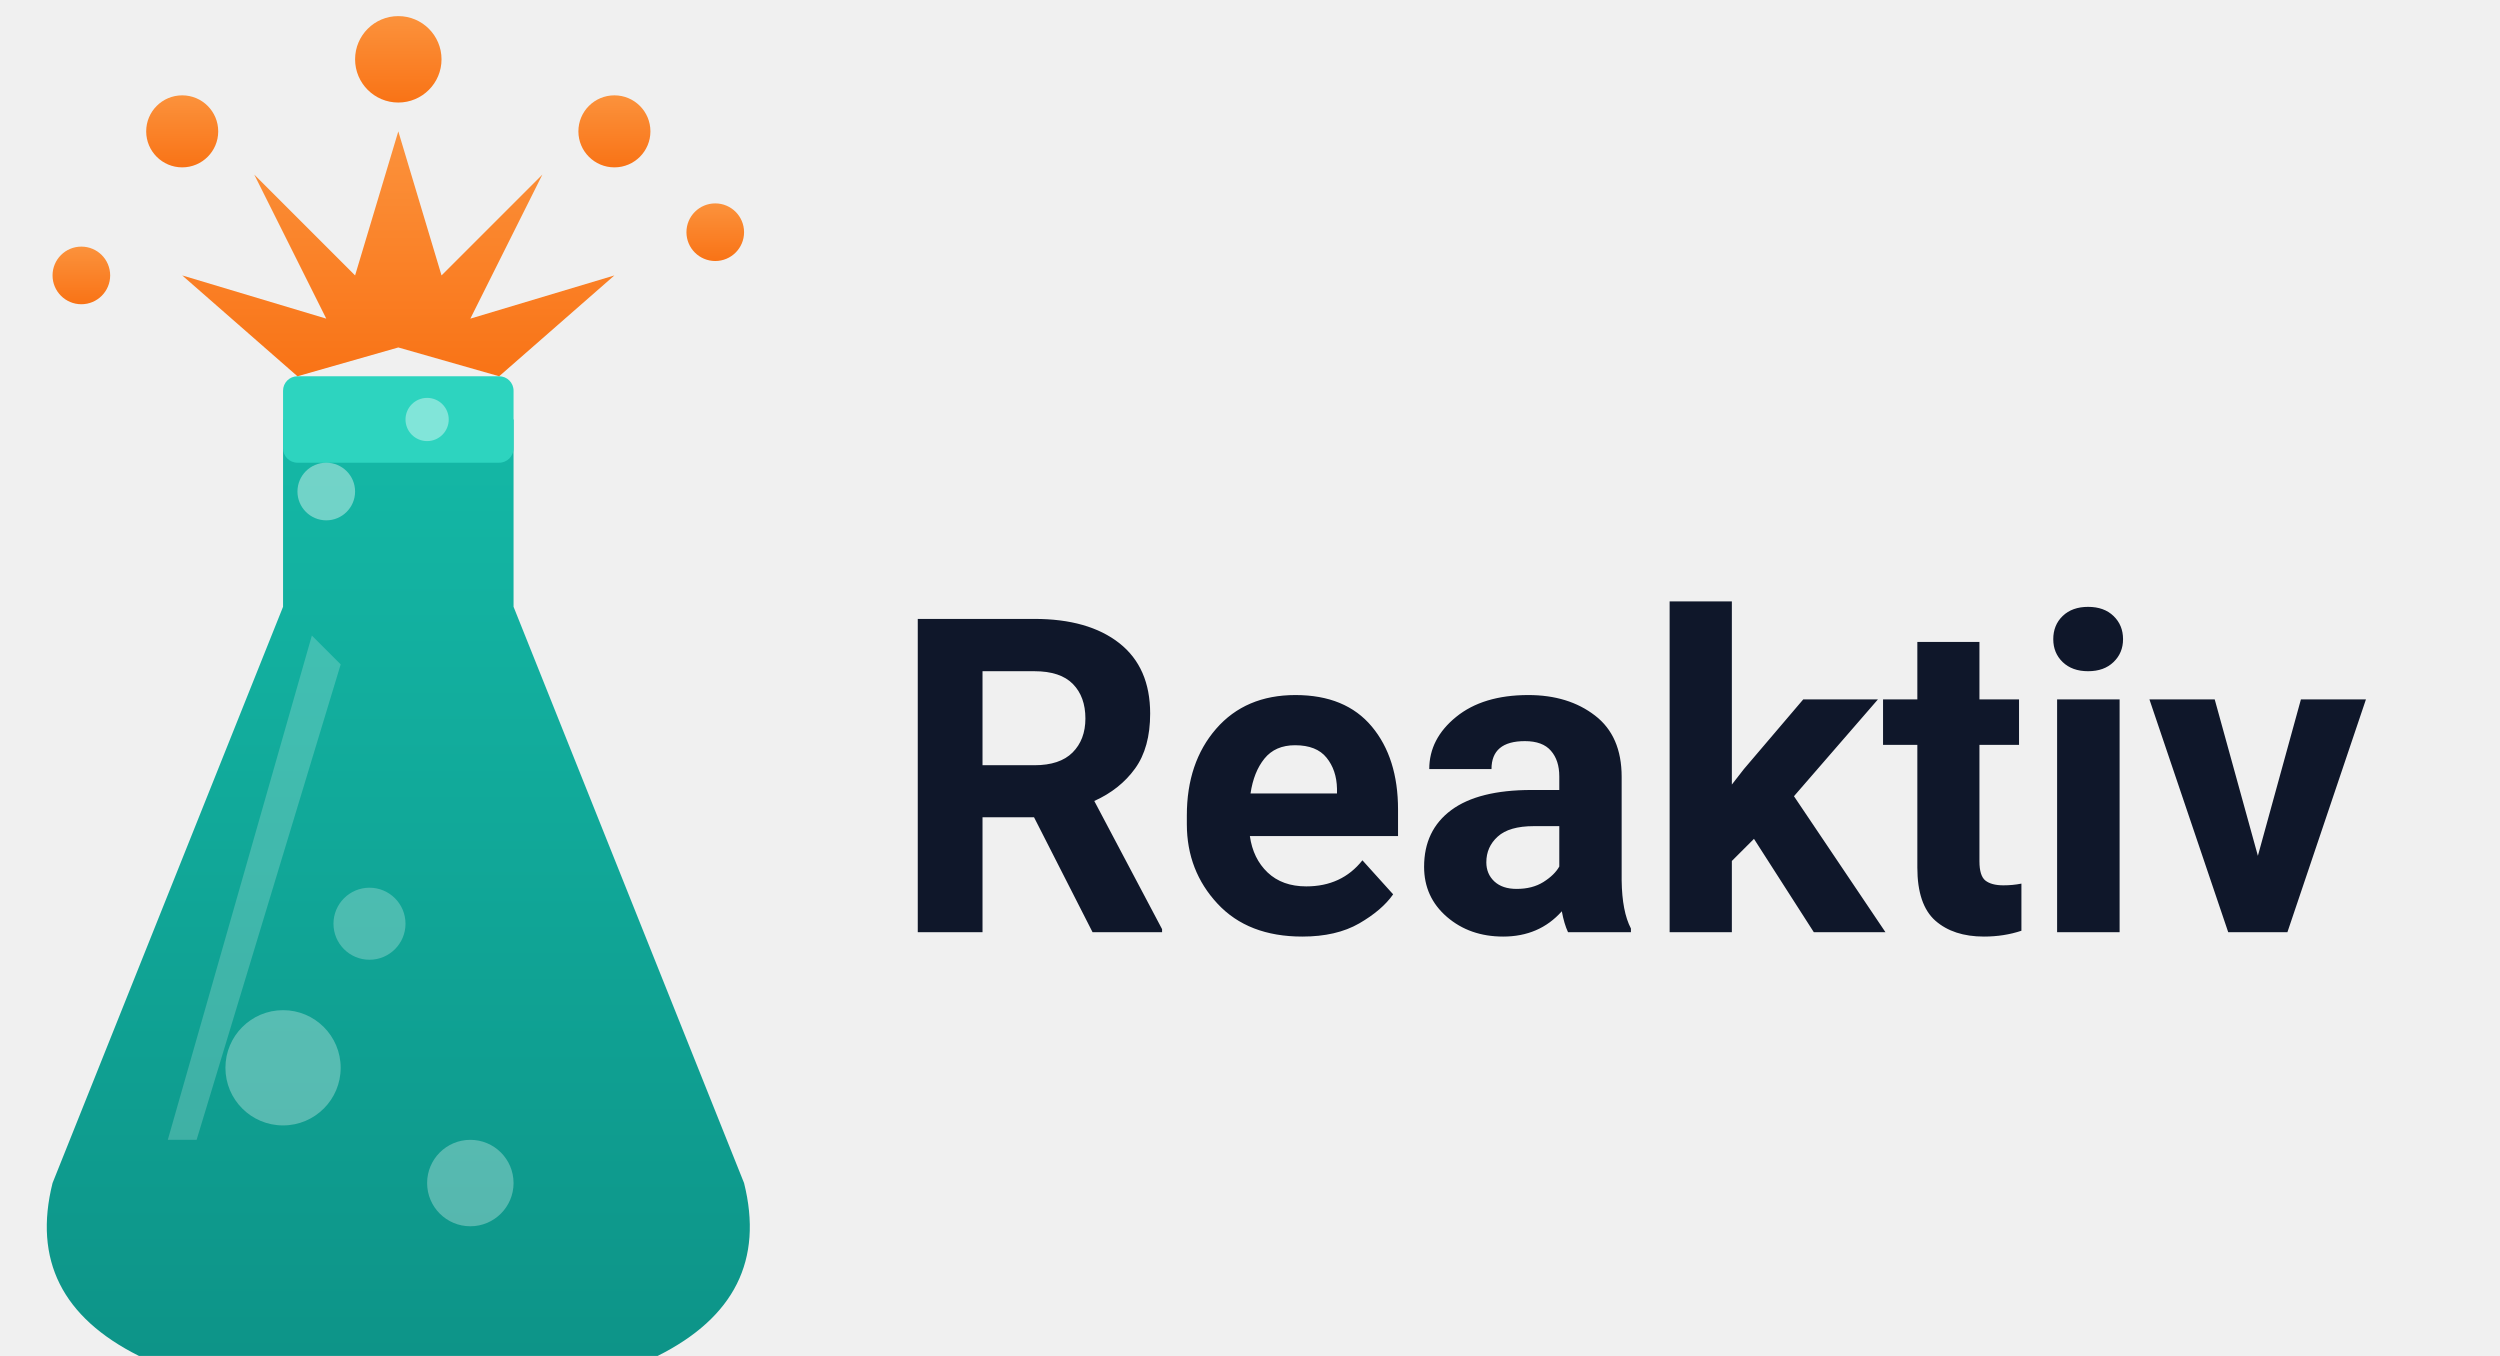
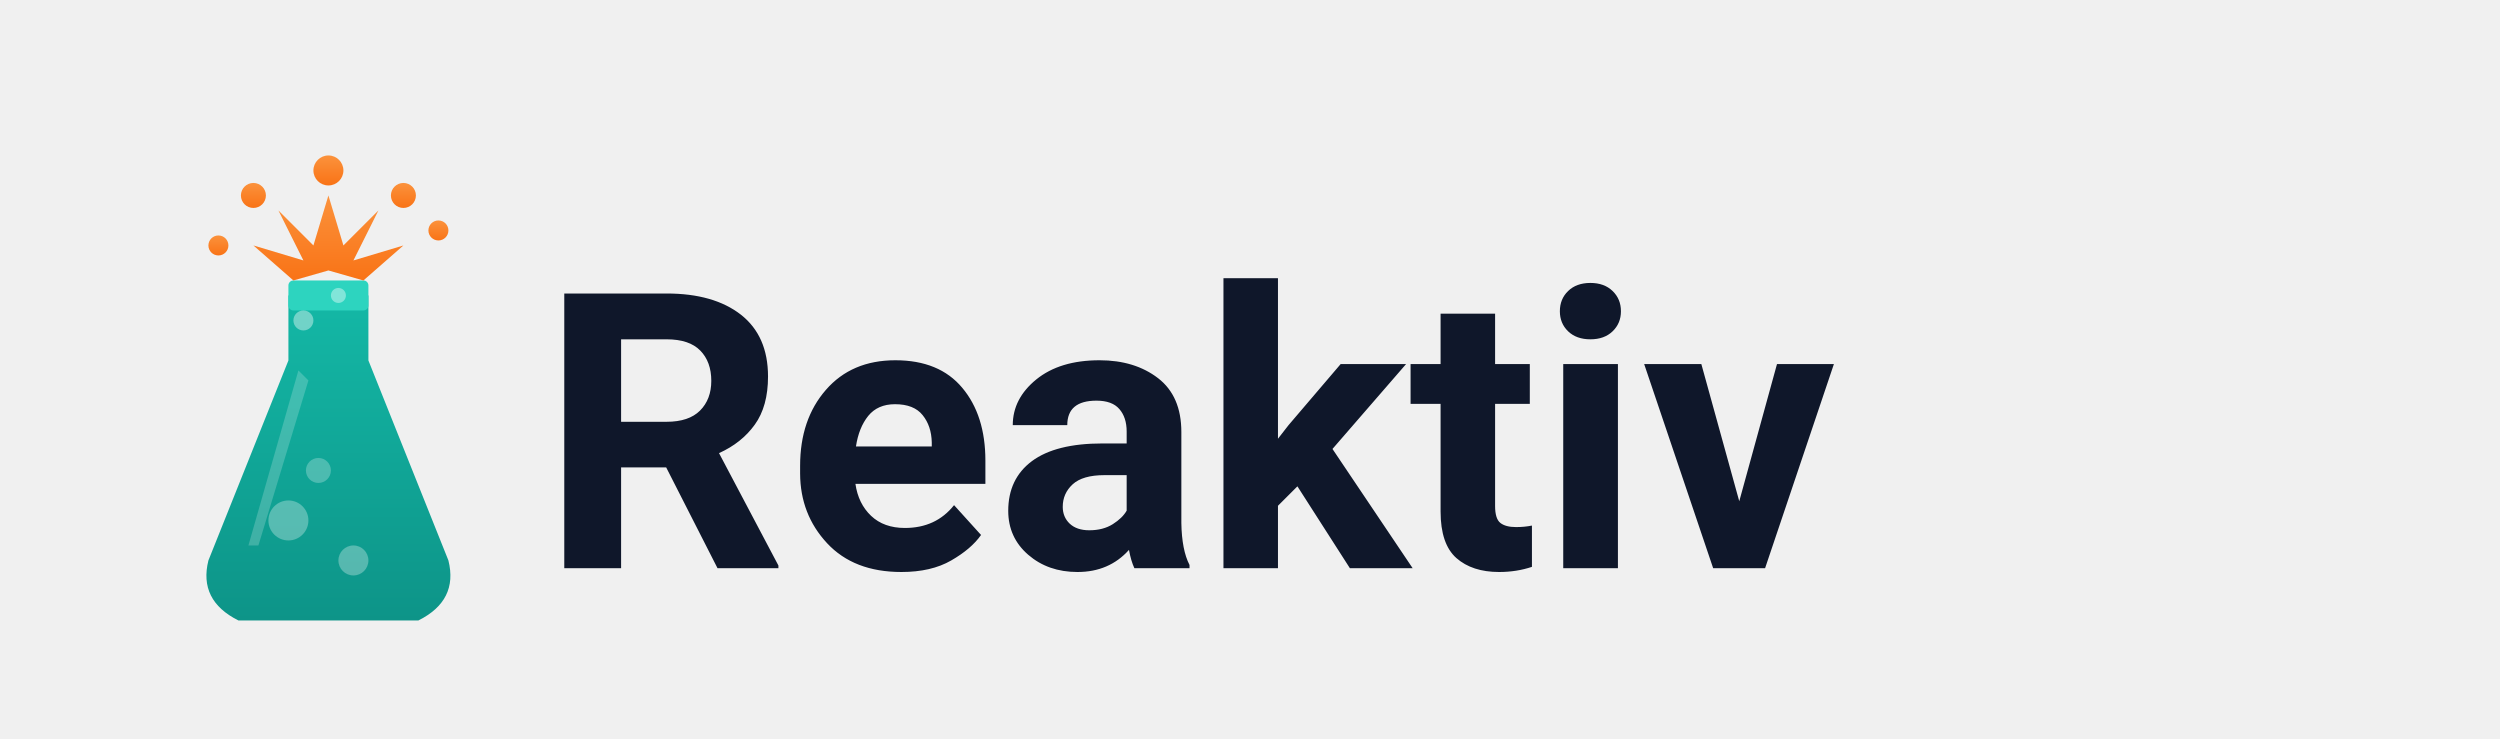
- <svg xmlns="http://www.w3.org/2000/svg" viewBox="0 0 295 160" width="295" height="160">
+ <svg xmlns="http://www.w3.org/2000/svg" viewBox="0 0 440 130">
  <style>
    .logo-text { fill: #0f172a; }
    @media (prefers-color-scheme: dark) {
      .logo-text { fill: #f1f5f9; }
    }
  </style>
  <defs>
    <linearGradient id="flaskGrad" x1="0%" y1="100%" x2="0%" y2="0%">
      <stop offset="0%" style="stop-color:#0d9488" />
      <stop offset="100%" style="stop-color:#14b8a6" />
    </linearGradient>
    <linearGradient id="burstGrad" x1="0%" y1="100%" x2="0%" y2="0%">
      <stop offset="0%" style="stop-color:#f97316" />
      <stop offset="100%" style="stop-color:#fb923c" />
    </linearGradient>
  </defs>
-   <g transform="translate(-55, 7) scale(1.7)">
+   <g transform="translate(5, 30) scale(0.88)">
    <path d="M52 25 L52 38 L36 78 Q34 86 42 90 L78 90 Q86 86 84 78 L68 38 L68 25" fill="url(#flaskGrad)" />
    <rect x="52" y="22" width="16" height="6" rx="1" fill="#2dd4bf" />
    <path d="M54 40 L44 75 L46 75 L56 42 Z" fill="white" opacity="0.2" />
    <g fill="url(#burstGrad)">
      <polygon points="60,5 63,15 70,8 65,18 75,15 67,22 60,20 53,22 45,15 55,18 50,8 57,15" />
      <circle cx="60" cy="0" r="3" />
      <circle cx="45" cy="5" r="2.5" />
      <circle cx="75" cy="5" r="2.5" />
      <circle cx="38" cy="15" r="2" />
      <circle cx="82" cy="12" r="2" />
    </g>
    <circle cx="52" cy="70" r="4" fill="white" opacity="0.3" />
    <circle cx="65" cy="78" r="3" fill="white" opacity="0.3" />
    <circle cx="58" cy="60" r="2.5" fill="white" opacity="0.25" />
    <circle cx="55" cy="30" r="2" fill="white" opacity="0.4" />
    <circle cx="62" cy="25" r="1.5" fill="white" opacity="0.4" />
  </g>
-   <text x="105" y="110" font-family="system-ui, -apple-system, 'Segoe UI', Roboto, sans-serif" font-size="52" font-weight="700" class="logo-text">Reaktiv</text>
+   <text x="95" y="100" font-family="system-ui, -apple-system, 'Segoe UI', Roboto, sans-serif" font-size="68" font-weight="700" class="logo-text">Reaktiv</text>
</svg>
